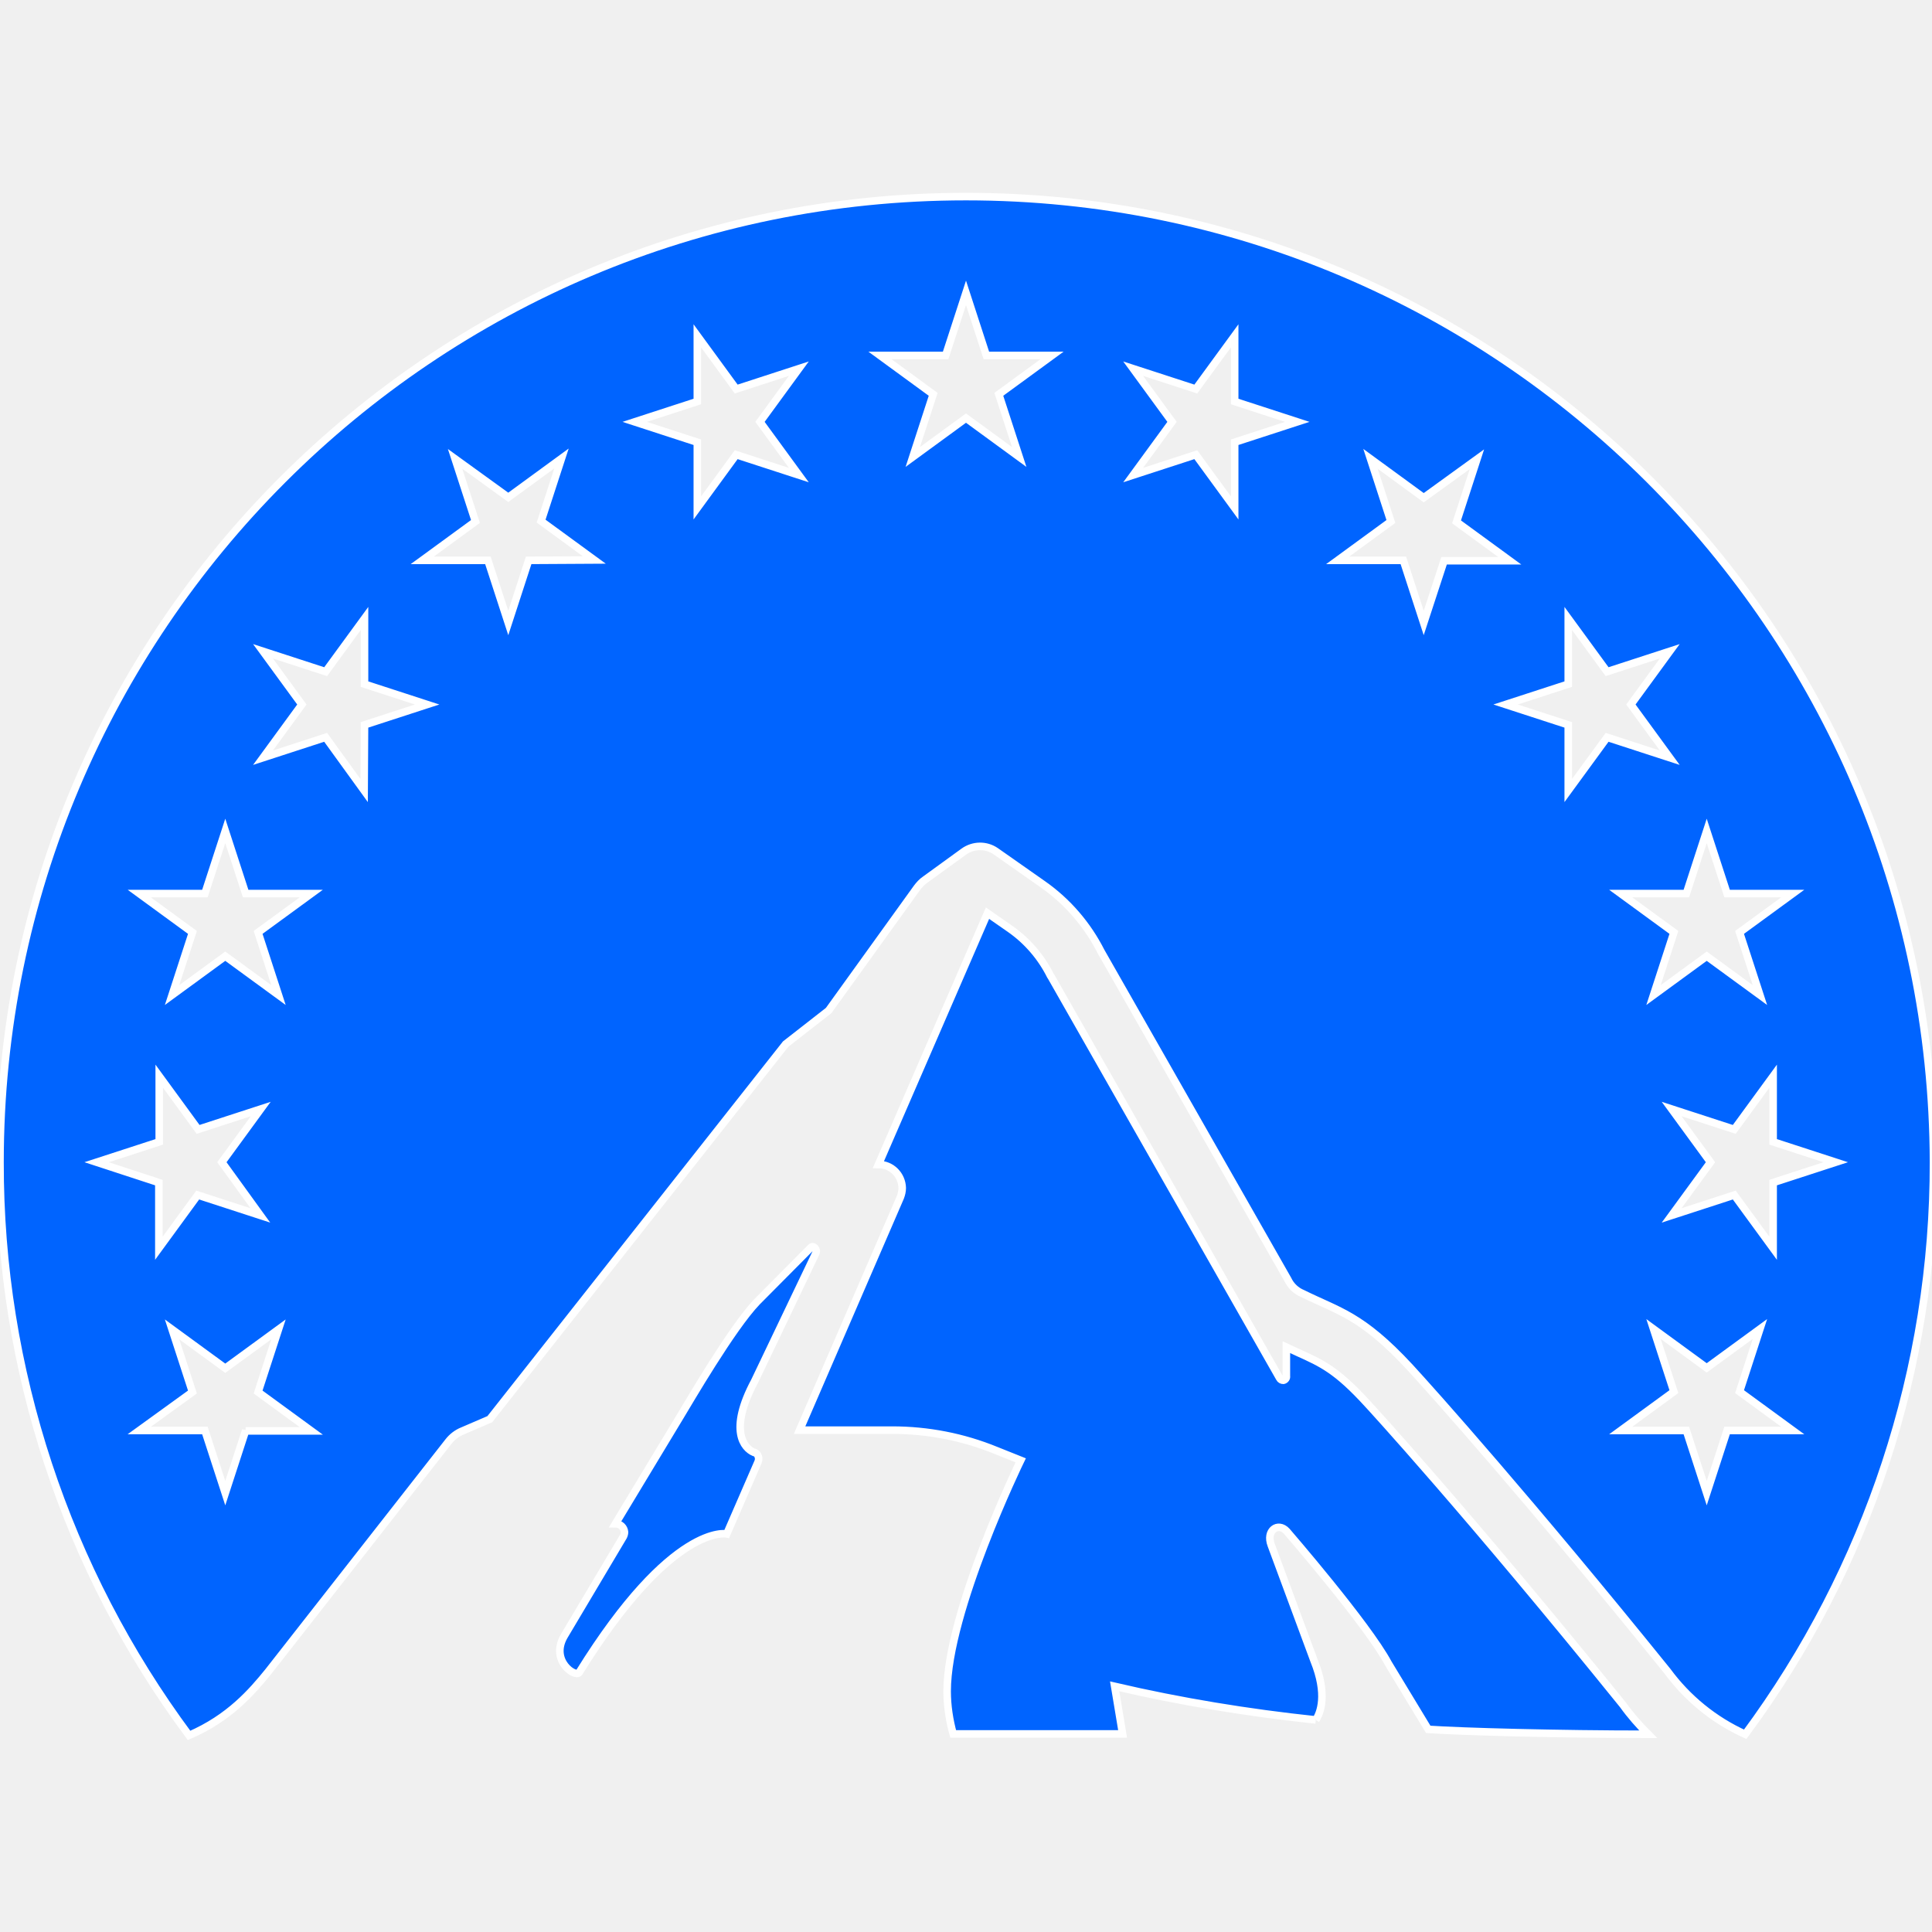
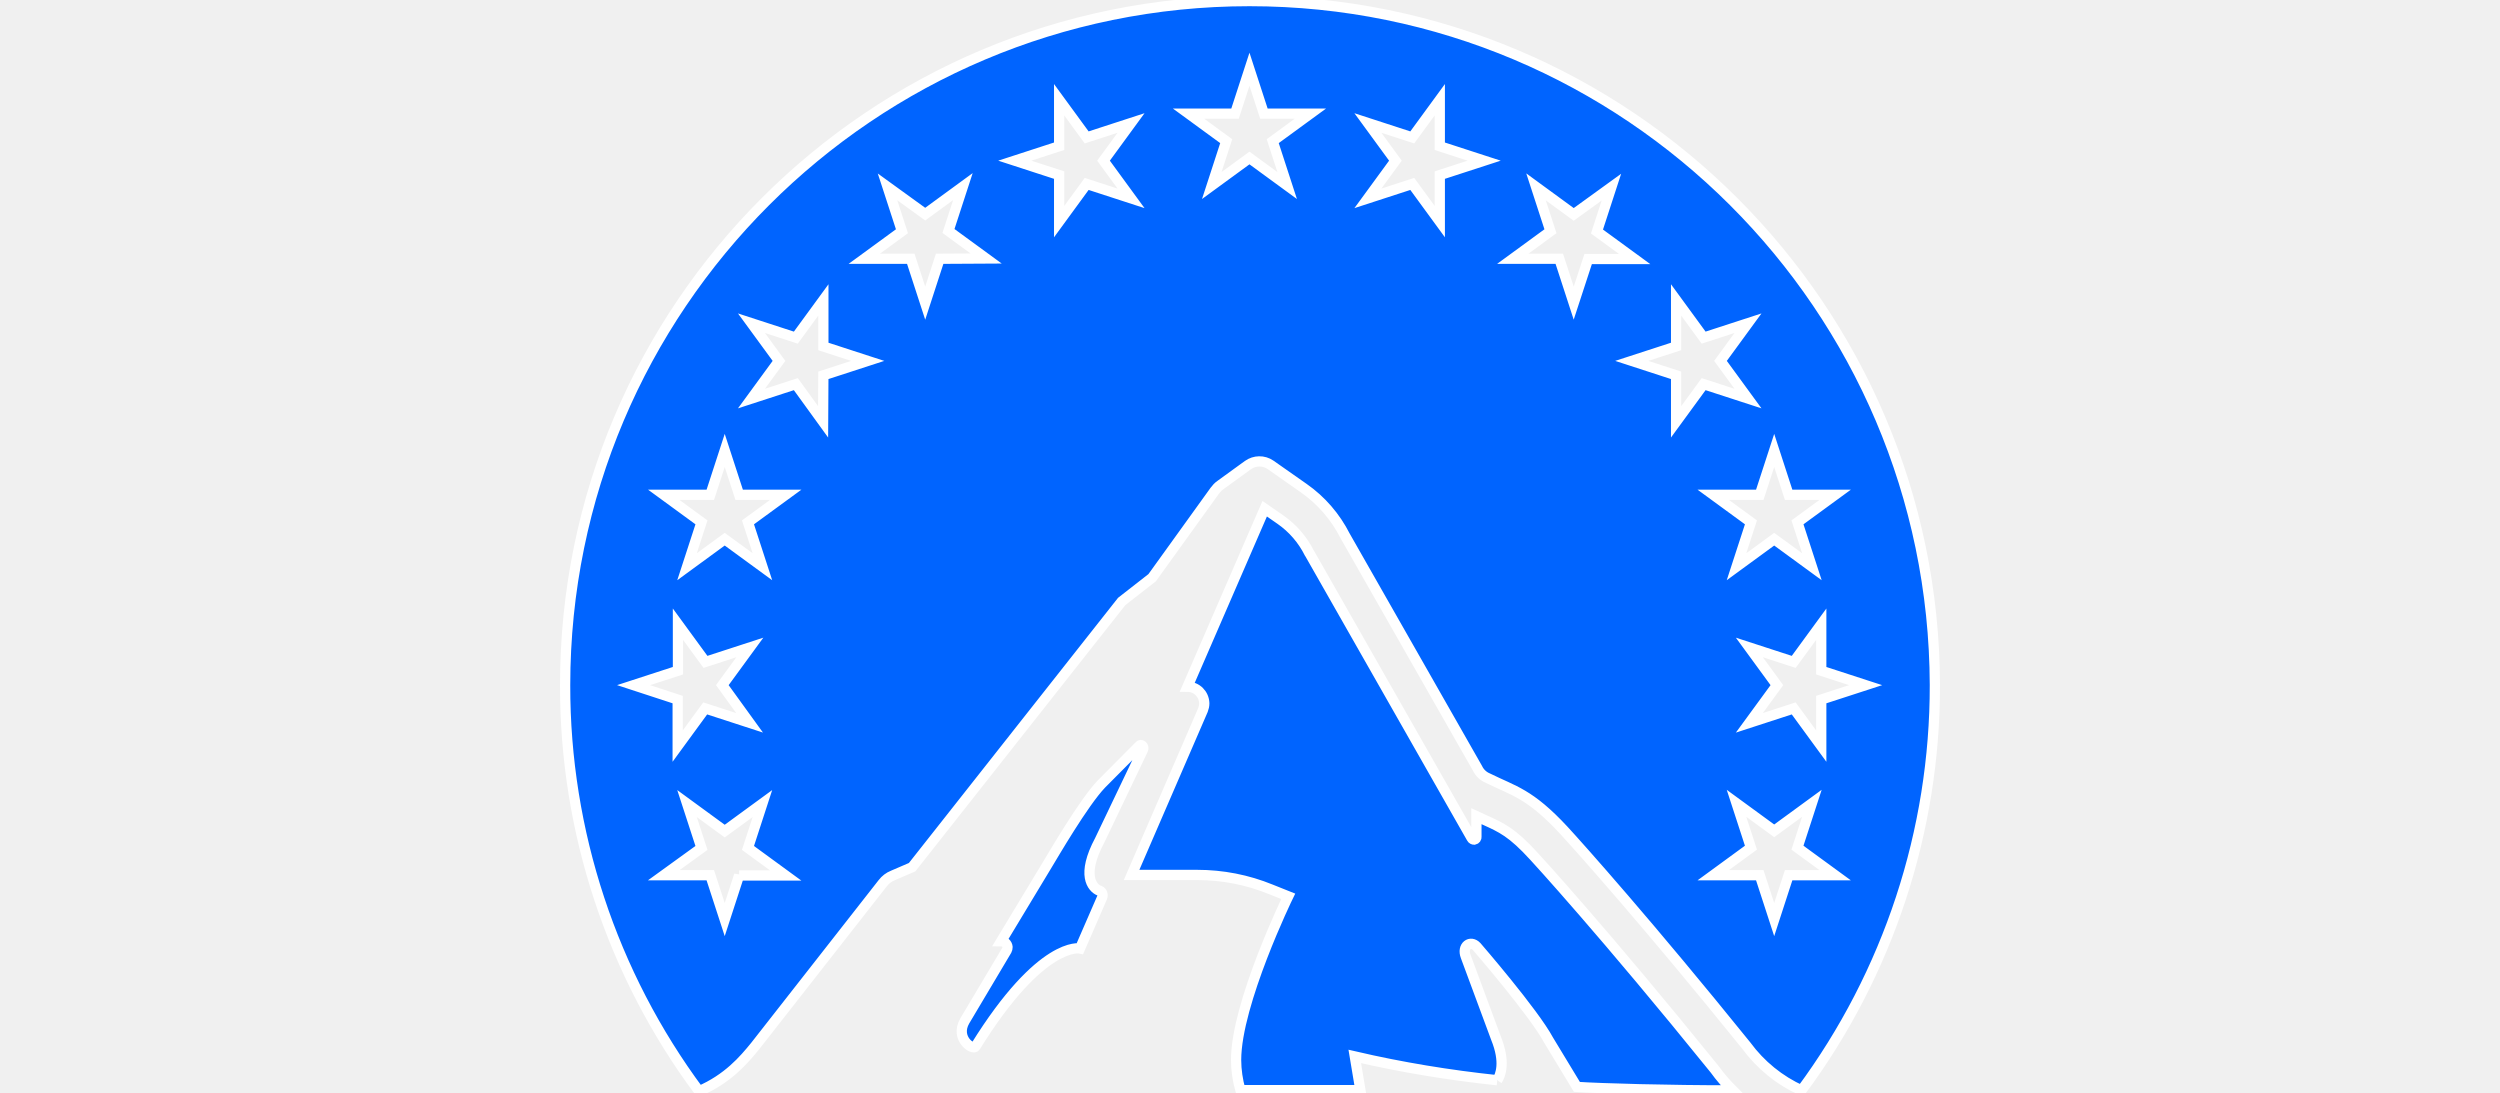
- <svg xmlns="http://www.w3.org/2000/svg" xml:space="preserve" viewBox="0 0 512 512" version="1.1" id="svg1">
-   <defs id="defs1" />
-   <path d="M199.8 384.9c-2.6-1.1-6.8-5.8.2-18.9l16.2-33.9c.5-1-.7-2.3-1.4-1.4L200.6 345c-6.7 7-18.1 26.7-20.3 30.3l-17.2 28.5c1.3 0 2.3 1 2.4 2.2q0 .6-.3 1.2l-15.7 26.4c-3.8 6.6 3.1 11.1 4 9.6 24.7-39.8 39.1-36.7 39.1-36.7l8.3-19.1c.4-1 0-2.1-.9-2.5zM256 52.1C114.6 52.1 0 166.7 0 308c-.1 54.7 17.5 108 50.1 151.9 10.7-4.6 16.7-11.6 21-16.9l47.7-60.9c1-1.3 2.3-2.3 3.8-2.9l7.2-3.1 78.4-99.4 11.4-8.9 23.4-32.5c.6-.8 1.3-1.6 2.2-2.2l10.2-7.4c2.5-1.8 5.9-1.9 8.5-.1l12.4 8.7c6.6 4.6 11.9 10.8 15.5 17.9l49.5 86.9c.8 1.7 2.2 3 3.9 3.7 9.7 4.8 15.6 5.7 28.4 19.5 5.9 6.4 31.9 35.5 68.3 80.6 5.3 7.2 12.4 13 20.6 16.7 32.5-43.9 50-97.1 49.9-151.7C512 166.7 397.4 52.1 256 52.1m-187 270-16.6-5.4-10.3 14.1v-17.4L25.6 308l16.6-5.4v-17.4l10.3 14.1 16.6-5.4L58.8 308zm-3.9 57-5.4 16.6-5.4-16.6H36.9L51 368.9l-5.4-16.6 14.1 10.3 14.1-10.3-5.4 16.6 14.1 10.3H65.1zm3.3-132 5.4 16.6-14.1-10.3-14.1 10.3 5.4-16.6-14.1-10.3h17.4l5.4-16.6 5.4 16.6h17.4zm28.1-37.6-10.2-14.1-16.6 5.4L80 186.7l-10.3-14.1 16.6 5.4 10.3-14.1v17.4l16.6 5.4-16.6 5.4zm43.6-61-5.4 16.6-5.4-16.6h-17.4l14.1-10.3-5.4-16.6 14.1 10.2 14.1-10.3-5.4 16.6 14.1 10.3zm55-28-10.3 14.1v-17.4l-16.6-5.4 16.6-5.4V89l10.3 14.1 16.6-5.4-10.3 14.1 10.3 14.1zm69.6-16 5.4 16.6-14.1-10.3-14.1 10.3 5.4-16.6-14.1-10.3h17.4l5.4-16.6 5.4 16.6h17.4zm62.5 12.7v17.4l-10.3-14.1-16.6 5.4 10.3-14.1-10.3-14.1 16.6 5.4L327.2 89v17.4l16.6 5.4zM443 293.9l16.6 5.4 10.3-14.1v17.4l16.6 5.4-16.6 5.4v17.4l-10.3-14.1-16.6 5.4 10.3-14.1zm-65.7-128.8-5.4-16.6h-17.4l14.1-10.3-5.4-16.6 14.1 10.3 14.1-10.2-5.4 16.6 14.1 10.3h-17.4zm38.3 44.4v-17.4l-16.6-5.4 16.6-5.4v-17.4l10.3 14.1 16.6-5.4-10.3 14.1 10.3 14.1-16.6-5.4zm31.3 27.3 5.4-16.6 5.4 16.6h17.4L461 247.1l5.4 16.6-14.1-10.3-14.1 10.3 5.4-16.6-14.1-10.3zm10.8 142.3-5.4 16.6-5.4-16.6h-17.4l14.1-10.3-5.4-16.6 14.1 10.3 14.1-10.3-5.4 16.6 14.1 10.3zm-109 76.7c1.2-1.8 3.2-6.7-.5-15.8l-11.3-30.5c-1.5-3.9 1.8-6.2 4.1-3.7 0 0 21.4 24.7 26.9 35l10.6 17.5c9.1.6 34.2 1.3 58.3 1.3-2.4-2.4-4.7-5-6.7-7.8-41.2-51-67.3-79.4-67.6-79.7-8.3-9.1-12.2-10.8-18.6-13.7-.9-.4-1.9-.9-3-1.4v7.7c.1.5-.3 1-.8 1.1-.4 0-.8-.2-1-.6l-60.5-106.3-.2-.3c-2.5-5-6.2-9.3-10.8-12.5l-5.9-4.1-28.9 66.6c3.5 0 6.2 2.8 6.3 6.2 0 .9-.2 1.7-.5 2.5L211.9 379h24.5c9.5 0 18.8 1.8 27.6 5.4l6.5 2.6S251 427.1 251 448.2c0 3.8.6 7.7 1.6 11.3h44.9l-2.1-12.6c17.6 4.1 35.4 7 53.3 8.9" style="fill:#0064ff;stroke:#ffffff;stroke-opacity:1;stroke-width:2;stroke-dasharray:none" id="path1" />
+ <svg xmlns="http://www.w3.org/2000/svg" version="1.0" width="732pt" height="320pt" viewBox="0 0 732 320" preserveAspectRatio="xMidYMid meet" id="svg4">
+   <defs id="defs4">
+     <radialGradient id="disney-plus_svg__a" cx="463.589" cy="533.713" r="374.058" gradientTransform="matrix(1.08851,0,0,1.08851,61.35277,-397.3929)" gradientUnits="userSpaceOnUse">
+       <stop offset="0.007" style="stop-color:#ffffff;stop-opacity:1;" id="stop1" />
+       <stop offset="0.03" style="stop-color:#ffffff;stop-opacity:1;" id="stop2" />
+       <stop offset="0.057" style="stop-color:#ffffff;stop-opacity:1;" id="stop3" />
+       <stop offset="0.084" style="stop-color:#ffffff;stop-opacity:1;" id="stop4" />
+       <stop offset="0.111" style="stop-color:#ffffff;stop-opacity:1;" id="stop5" />
+       <stop offset="0.138" style="stop-color:#ffffff;stop-opacity:1;" id="stop6" />
+       <stop offset="0.165" style="stop-color:#ffffff;stop-opacity:1;" id="stop7" />
+       <stop offset="0.191" style="stop-color:#fffffe;stop-opacity:1;" id="stop8" />
+       <stop offset="0.216" style="stop-color:#ffffff;stop-opacity:1;" id="stop9" />
+       <stop offset="1" style="stop-color:#ffffff;stop-opacity:0;" id="stop10" />
+     </radialGradient>
+     <linearGradient id="SVGID_1_" gradientUnits="userSpaceOnUse" x1="1041.519" y1="325.649" x2="1660.956" y2="325.649" gradientTransform="matrix(0.4687815,0,0,-0.4687815,-593.7668,589.9231)">
+       <stop offset="0" style="stop-color:#991EEB" id="stop1-7" />
+       <stop offset="0.4" style="stop-color:#5822B4" id="stop2-5" />
+       <stop offset="0.73" style="stop-color:#5822B4" id="stop3-3" />
+       <stop offset="1" style="stop-color:#991EEB" id="stop4-5" />
+     </linearGradient>
+   </defs>
+   <g id="Layer_2_1_" transform="matrix(0.9198629,0,0,0.9198629,-0.8455691,46.68209)" style="display:none;fill:#ffffff;fill-opacity:1;stroke-width:0;stroke-dasharray:none">
+     <g id="Ebene_1" style="fill:#ffffff;fill-opacity:1;stroke:#ffffff;stroke-width:0;stroke-dasharray:none;stroke-opacity:1" transform="matrix(0.9843427,0,0,0.9843427,6.265285,1.928582)">
+       <path style="fill:#ffffff;fill-opacity:1;stroke:#ffffff;stroke-width:0;stroke-dasharray:none;stroke-opacity:1" d="m 396.5,246.3 v -0.4 c 0.4,-0.5 1.1,-0.8 1.7,-0.7 2.9,-0.1 5.7,-0.1 8.6,0 0.6,0 1.3,0.2 1.7,0.7 v 0.4 z" id="path1-2" />
+       <path style="fill:#ffffff;fill-opacity:1;stroke:#ffffff;stroke-width:0;stroke-dasharray:none;stroke-opacity:1" d="m 408.5,245.9 c -4,-0.1 -8,-0.1 -12,0 -5.5,-0.3 -11,-0.5 -16.5,-0.9 -14.6,-1.1 -29.1,-3.3 -43.3,-6.6 -49.1,-11.4 -92.2,-34.3 -129.8,-67.6 -3.5,-3.1 -6.8,-6.3 -10.2,-9.5 -0.8,-0.7 -1.5,-1.7 -1.9,-2.7 -0.6,-1.4 -0.3,-2.9 0.7,-4 1,-1.1 2.6,-1.5 4,-0.9 0.9,0.4 1.8,0.8 2.6,1.3 35.9,22.2 75.1,38.4 116.2,48 13.8,3.2 27.7,5.7 41.7,7.5 20.1,2.5 40.4,3.4 60.6,2.7 10.9,-0.3 21.7,-1.3 32.5,-2.7 25.2,-3.2 50.1,-8.9 74.2,-16.9 12.7,-4.2 25.1,-9 37.2,-14.6 1.8,-1 4,-1.3 6,-0.8 3.3,0.8 5.3,4.2 4.5,7.5 -0.1,0.4 -0.3,0.9 -0.5,1.3 -0.8,1.5 -1.9,2.8 -3.3,3.8 -11.5,9 -23.9,16.9 -37,23.5 -24.7,12.5 -51.1,21.4 -78.3,26.5 -15.7,2.8 -31.5,4.5 -47.4,5.1 z" id="path2" />
+       <path style="fill:#ffffff;fill-opacity:1;stroke:#ffffff;stroke-width:0;stroke-dasharray:none;stroke-opacity:1" d="m 260.4,43.2 c 2.5,-1.5 5.1,-3.1 7.8,-4.5 7,-3.6 14.8,-5.4 22.7,-5 5.7,0.3 10.9,1.9 14.9,6.1 3.8,3.9 5.2,8.7 5.6,13.9 0.1,1.1 0.1,2.2 0.1,3.4 v 51.8 c 0,4.5 -0.6,5.1 -5.1,5.1 h -12.2 c -0.8,0 -1.6,0 -2.4,-0.1 -1.2,-0.1 -2.2,-1.1 -2.4,-2.3 -0.2,-1.1 -0.2,-2.2 -0.2,-3.3 V 62 c 0.1,-1.9 -0.1,-3.7 -0.6,-5.5 -0.8,-3.1 -3.6,-5.3 -6.8,-5.5 -5.9,-0.4 -11.8,0.8 -17.2,3.3 -0.8,0.2 -1.3,1 -1.2,1.8 v 52.6 c 0,1 0,1.9 -0.2,2.9 0,1.4 -1.1,2.4 -2.5,2.4 0,0 0,0 0,0 -1.5,0.1 -3,0.1 -4.6,0.1 h -10.6 c -3.7,0 -4.5,-0.9 -4.5,-4.6 V 62.2 c 0,-1.7 -0.1,-3.5 -0.5,-5.2 -0.7,-3.4 -3.6,-5.8 -7,-6 -6,-0.4 -12.1,0.8 -17.5,3.4 -0.8,0.2 -1.3,1.1 -1.1,1.9 v 53.3 c 0,3.7 -0.8,4.5 -4.5,4.5 H 197 c -3.5,0 -4.4,-1 -4.4,-4.4 V 40.3 c 0,-0.8 0.1,-1.6 0.3,-2.4 0.4,-1.2 1.6,-1.9 2.8,-1.9 h 12.5 c 1.8,0 2.9,1.1 3.5,2.8 0.5,1.4 0.8,2.7 1.3,4.2 1,0 1.6,-0.7 2.3,-1.1 5.5,-3.4 11.3,-6.3 17.8,-7.5 5,-1 10,-1 15,0 4.7,1 8.9,3.8 11.6,7.8 0.2,0.3 0.4,0.5 0.6,0.7 -0.1,0.1 0,0.1 0.1,0.3 z" id="path3" />
+       <path style="fill:#ffffff;fill-opacity:1;stroke:#ffffff;stroke-width:0;stroke-dasharray:none;stroke-opacity:1" d="m 112.6,47 c 0.7,-0.2 1.3,-0.6 1.7,-1.2 1.8,-1.8 3.7,-3.5 5.7,-5.1 5.2,-4 11.7,-6 18.2,-5.5 2.6,0.1 3.5,0.9 3.7,3.4 0.2,3.4 0.1,6.9 0.1,10.3 0.1,1.4 0,2.7 -0.2,4.1 -0.4,1.8 -1.1,2.5 -2.9,2.7 -1.4,0.1 -2.7,0 -4.1,-0.1 -6.7,-0.6 -13.2,0.7 -19.5,2.8 -1.4,0.5 -1.4,1.5 -1.4,2.6 v 48 c 0,0.9 0,1.7 -0.1,2.6 -0.1,1.3 -1.1,2.3 -2.4,2.3 -0.7,0.1 -1.5,0.1 -2.2,0.1 h -13 c -0.7,0 -1.5,0 -2.2,-0.1 -1.3,-0.1 -2.3,-1.2 -2.4,-2.5 -0.1,-0.8 -0.1,-1.6 -0.1,-2.4 V 41 c 0,-4.6 0.5,-5.1 5.1,-5.1 h 9.6 c 2.6,0 3.8,0.9 4.5,3.4 0.7,2.5 1.3,5 1.9,7.7 z" id="path5" />
+       <path style="fill:#ffffff;fill-opacity:1;stroke:#ffffff;stroke-width:0;stroke-dasharray:none;stroke-opacity:1" d="m 580.4,148.4 c 6.6,0.2 13.1,0.6 19.5,2.3 1.8,0.5 3.5,1.1 5.2,1.9 2.3,0.9 3.8,3.1 4.1,5.5 0.4,2.8 0.5,5.7 0.3,8.6 -1.3,17.1 -6.6,33.6 -15.4,48.3 -3.2,5.3 -7.1,10.1 -11.6,14.3 -0.9,0.9 -2,1.6 -3.2,2 -1.9,0.5 -3.1,-0.5 -3.2,-2.4 0.1,-1 0.3,-2 0.7,-3 3.5,-9.4 6.9,-18.7 9.6,-28.4 1.6,-5.3 2.7,-10.7 3.4,-16.2 0.2,-2 0.3,-4 0.1,-6 -0.1,-3.4 -2.3,-6.3 -5.6,-7.3 -3.1,-1 -6.3,-1.6 -9.6,-1.8 -9.2,-0.4 -18.4,0 -27.5,1.2 l -12.1,1.5 c -1.3,0.1 -2.5,0 -3.2,-1.2 -0.7,-1.2 -0.4,-2.4 0.3,-3.6 0.8,-1.1 1.8,-2.1 3,-2.8 7.4,-5.3 15.7,-8.5 24.5,-10.6 6.8,-1.4 13.7,-2.1 20.7,-2.3 z" id="path6" />
+       <path style="fill:#ffffff;fill-opacity:1;stroke:#ffffff;stroke-width:0;stroke-dasharray:none;stroke-opacity:1" d="M 151.6,74.8 V 39.3 c 0.1,-2.4 1,-3.3 3.4,-3.4 5.2,-0.1 10.4,-0.1 15.6,0 2.3,0 3,0.7 3.2,3 0.1,0.9 0.1,1.7 0.1,2.6 v 66.6 c 0,1.1 -0.1,2.2 -0.2,3.3 -0.1,1.3 -1.1,2.2 -2.4,2.3 -0.6,0.1 -1.1,0.1 -1.7,0.1 h -13.9 c -0.5,0 -0.9,0 -1.4,-0.1 -1.4,-0.1 -2.6,-1.2 -2.7,-2.6 -0.1,-0.8 -0.1,-1.6 -0.1,-2.4 0.1,-11.1 0.1,-22.5 0.1,-33.9 z" id="path8" />
+       <path style="fill:#ffffff;fill-opacity:1;stroke:#ffffff;stroke-width:0;stroke-dasharray:none;stroke-opacity:1" d="m 163.2,0.1 c 1.6,-0.1 3.2,0.2 4.7,0.7 5.4,1.8 8.2,6.5 7.7,12.6 -0.4,5.2 -4.3,9.4 -9.5,10.2 -2.2,0.4 -4.5,0.4 -6.7,0 -5.7,-1.1 -9.9,-5.3 -9.5,-12.5 0.6,-7.1 5.3,-11 13.3,-11 z" id="path9" />
+       <path style="fill:#ffffff;fill-opacity:1;stroke:#ffffff;stroke-width:0;stroke-dasharray:none;stroke-opacity:1" d="M 76.7,66.6 C 76.3,61.4 74.9,56.3 72.8,51.6 68.7,43 62.4,36.7 52.8,34.5 c -11,-2.4 -20.9,0 -29.9,6.7 -0.6,0.6 -1.3,1.1 -2.1,1.5 -0.2,-0.1 -0.4,-0.2 -0.4,-0.3 -0.3,-1 -0.5,-2 -0.8,-3 C 18.8,36.9 17.8,36 15.1,36 12.1,36 9,36.1 6,36 3.7,35.9 1.6,36.2 0,38 c 0,35 0,70.1 0.1,105 1.3,2.1 3.3,2.5 5.6,2.4 3.6,-0.1 7.2,0 10.8,0 6.3,0 6.3,0 6.3,-6.2 v -28.5 c 0,-0.7 -0.3,-1.5 0.4,-2.1 5,3.9 11.1,6.3 17.4,6.9 8.8,0.9 16.8,-1.3 23.5,-7.3 C 69,103.7 72.6,97.9 74.5,91.5 77.2,83.3 77.4,75 76.7,66.6 Z M 52.8,87.3 c -0.7,3.1 -2.3,5.9 -4.6,8 -2.6,2.2 -5.8,3.5 -9.2,3.5 C 33.9,99.1 28.9,98 24.4,95.6 23.3,95.1 22.6,94 22.7,92.8 V 74.7 c 0,-6 0.1,-12 0,-18 -0.1,-1.4 0.7,-2.6 2,-3.1 5.5,-2.6 11.2,-3.8 17.2,-2.6 4.2,0.6 7.8,3.3 9.5,7.2 1.5,3.2 2.4,6.7 2.6,10.2 0.6,6.4 0.6,12.8 -1.2,18.9 z" id="path11" />
+       <path style="fill:#ffffff;fill-opacity:1;stroke:#ffffff;stroke-width:0;stroke-dasharray:none;stroke-opacity:1" d="m 348,81.3 c 7.5,1.4 15.2,1.5 22.7,0.3 4.4,-0.6 8.6,-1.9 12.5,-4 4.5,-2.6 7.8,-6.2 9.2,-11.2 3.5,-12.6 -1.9,-25.3 -15,-30 -6.4,-2.1 -13.2,-2.8 -19.9,-1.9 -15.8,1.8 -26.1,10.5 -30.8,25.6 -3.3,10.3 -2.9,20.8 -0.2,31.2 3.5,13.3 12.3,21.2 25.6,24 7.6,1.7 15.3,1.4 22.9,0.2 4,-0.7 8,-1.7 11.8,-3.2 2.3,-0.9 3.5,-2.3 3.4,-4.9 -0.1,-2.4 0,-4.9 0,-7.4 0,-3 -1.2,-3.9 -4.1,-3.2 -2.9,0.7 -5.7,1.3 -8.6,1.9 -6.2,1.3 -12.6,1.3 -18.8,0.2 -8.5,-1.7 -14,-9 -13.5,-18 0.9,0.1 1.9,0.2 2.8,0.4 z M 345.5,66 c 0.3,-2.4 1,-4.7 1.9,-6.9 3,-7.3 9.3,-9.8 15.7,-9.4 1.8,0.1 3.6,0.5 5.3,1.2 2.6,1.1 4.3,3.5 4.6,6.3 0.3,1.7 0.2,3.5 -0.3,5.2 -1.2,3.6 -4.1,5.1 -7.6,5.8 -2.1,0.5 -4.3,0.7 -6.5,0.5 -3.9,0 -7.9,-0.3 -11.8,-0.9 -1.5,-0.2 -1.5,-0.2 -1.3,-1.8 z" id="path15" />
+     </g>
+     <g id="g5" style="fill:#ffffff;fill-opacity:1;stroke-width:0;stroke-dasharray:none">
+       <path style="fill:#ffffff;fill-opacity:1;stroke:#ffffff;stroke-width:0;stroke-dasharray:none;stroke-opacity:1" d="m 467.7,93 c 0.6,-2 1.2,-3.9 1.8,-5.9 4.6,-15.5 9.2,-30.9 13.8,-46.4 l 0.6,-1.8 c 0.5,-1.8 2.2,-2.9 4,-2.9 h 15.2 c 3.8,0 4.6,1.1 3.3,4.7 l -6,15.9 c -6.7,17.4 -13.4,34.9 -20.1,52.3 -0.2,0.6 -0.5,1.2 -0.7,1.8 -0.7,2.1 -2.8,3.5 -5,3.3 -4.4,-0.1 -8.8,-0.1 -13.2,0 -3.1,0.1 -4.9,-1.3 -6,-4.1 -2.5,-6.6 -5.1,-13.3 -7.6,-19.9 -6,-15.7 -12.1,-31.4 -18.1,-47.2 -0.6,-1.2 -1,-2.6 -1.3,-3.9 -0.3,-2 0.4,-3 2.4,-3 5.7,-0.1 11.4,0 17,0 2.4,0 3.5,1.6 4.1,3.7 1.1,3.8 2.2,7.7 3.4,11.5 4.1,13.9 8.1,27.9 12.2,41.8 -0.1,0.1 0,0.1 0.2,0.1 z" id="path4-7" transform="matrix(0.9843427,0,0,0.9843427,6.265285,1.928582)" />
+       <path style="fill:#ffffff;fill-opacity:1;stroke:#ffffff;stroke-width:0;stroke-dasharray:none;stroke-opacity:1" d="m 538.5,75 v 36 c -0.2,2 -1.1,2.9 -3.1,3 -5.4,0.1 -10.7,0.1 -16.1,0 -2,0 -2.9,-1 -3.1,-2.9 -0.1,-0.6 -0.1,-1.3 -0.1,-1.9 V 40 c 0.1,-3.1 0.9,-4 4,-4 h 14.4 c 3.1,0 4,0.9 4,4 z" id="path7" transform="matrix(0.9843427,0,0,0.9843427,6.265285,1.928582)" />
+       <path style="fill:#ffffff;fill-opacity:1;stroke:#ffffff;stroke-width:0;stroke-dasharray:none;stroke-opacity:1" d="m 527.4,0.1 c 2,-0.2 4,0.2 5.9,1 3.9,1.5 6.6,5.1 6.8,9.3 0.8,9.1 -5.3,13.7 -13.4,13.5 -1.1,0 -2.2,-0.2 -3.3,-0.4 -6.2,-1.5 -9.4,-6.3 -8.8,-13.2 0.5,-5.5 4.8,-9.6 10.7,-10.1 0.7,-0.1 1.4,-0.2 2.1,-0.1 z" id="path10" transform="matrix(0.9843427,0,0,0.9843427,6.265285,1.928582)" />
+       <path style="fill:#ffffff;fill-opacity:1;stroke:#ffffff;stroke-width:0;stroke-dasharray:none;stroke-opacity:1" d="m 800.1,82.2 c 0,0 0,-0.1 0,0 0,-0.1 0,-0.1 0,0 z" id="path12" transform="matrix(0.9843427,0,0,0.9843427,6.265285,1.928582)" />
+       <path style="fill:#ffffff;fill-opacity:1;stroke:#ffffff;stroke-width:0;stroke-dasharray:none;stroke-opacity:1" d="m 800.2,68.8 v 0.4 c -0.4,-0.4 -0.6,-1 -0.4,-1.5 v -0.8 c 0,0 0,-0.1 0.1,-0.1 h -0.1 v -1 h 0.2 c 0,-0.1 -0.1,-0.1 -0.1,-0.2 -0.2,-1.9 -0.6,-3.8 -1.1,-5.6 C 795.1,46.8 786.8,38.1 773.3,34.7 767,33.2 760.6,33 754.2,34 c -13.5,2 -23.2,9.2 -27.9,22 -4.6,12.2 -4.5,25.6 0.1,37.8 4,11.1 12,18.1 23.5,21 6.1,1.5 12.5,1.9 18.8,1 21,-2.5 29.7,-18.4 31.1,-32.2 h -0.1 v -1.4 c -0.1,-0.6 -0.2,-1.1 0.4,-1.5 v 0.2 c 0,-0.1 0.1,-0.3 0.2,-0.4 V 69 c 0,-0.1 -0.1,-0.1 -0.1,-0.2 z m -24,19 c -0.6,2.1 -1.5,4 -2.8,5.8 -2.2,3.1 -5.7,5.1 -9.5,5.4 -1.9,0.2 -3.8,0.2 -5.7,-0.2 -4.2,-0.8 -7.7,-3.6 -9.4,-7.5 -1.5,-3.1 -2.4,-6.5 -2.7,-9.9 -0.5,-5.9 -0.6,-11.8 0.8,-17.6 0.5,-2.3 1.5,-4.6 2.7,-6.6 2.2,-3.6 6,-5.9 10.2,-6.2 1.9,-0.2 3.8,-0.2 5.7,0.2 4,0.8 7.3,3.4 9.1,7.1 1.7,3.5 2.7,7.4 2.9,11.3 0.1,1.8 0.2,3.6 0.1,5.4 0.3,4.4 -0.2,8.7 -1.4,12.8 z" id="path13" transform="matrix(0.9843427,0,0,0.9843427,6.265285,1.928582)" />
+       <path style="fill:#ffffff;fill-opacity:1;stroke:#ffffff;stroke-width:0;stroke-dasharray:none;stroke-opacity:1" d="M 624.9,0.8 H 611 c -3.8,0 -4.5,0.7 -4.5,4.5 v 32.4 c 0,0.7 0.3,1.4 -0.2,2.1 -0.9,-0.1 -1.4,-0.7 -2.1,-1.1 -10.4,-6.1 -21.3,-7.2 -32.3,-2.1 -7.7,3.6 -12.5,10.1 -15.6,17.8 -3,7.4 -3.7,15.2 -3.5,23.1 0,7.4 1.7,14.7 5,21.3 3.8,7.3 9.3,12.9 17.3,15.3 10.9,3.4 21.1,1.7 30.4,-5.2 0.7,-0.4 1.1,-1.1 2,-1.3 0.5,1.1 0.9,2.3 1.1,3.5 0.4,1.6 1.8,2.7 3.5,2.7 h 2.4 c 3.6,0 7.1,0.1 10.6,0 2.8,0 3.6,-0.9 3.7,-3.8 V 4.6 c -0.1,-3.1 -0.9,-3.8 -3.9,-3.8 z m -18.3,73.6 v 18.2 c 0.2,1.2 -0.5,2.3 -1.6,2.8 -4.8,2.7 -10.3,3.8 -15.7,3 -4.6,-0.5 -8.6,-3.3 -10.7,-7.4 -1.6,-3.2 -2.5,-6.6 -2.8,-10.1 -0.8,-6.3 -0.3,-12.7 1.2,-18.8 0.5,-1.7 1.1,-3.3 2,-4.9 2.1,-3.9 6.1,-6.4 10.5,-6.7 5.3,-0.5 10.6,0.5 15.4,2.7 1.2,0.4 1.9,1.6 1.8,2.9 -0.2,6.2 -0.1,12.2 -0.1,18.3 z" id="path14" transform="matrix(0.9843427,0,0,0.9843427,6.265285,1.928582)" />
+       <path style="fill:#ffffff;fill-opacity:1;stroke:#ffffff;stroke-width:0;stroke-dasharray:none;stroke-opacity:1" d="m 685.3,82.3 c 5.8,-0.4 11.6,-1.5 16.8,-4.3 5.3,-2.6 9,-7.5 10.1,-13.3 0.7,-3.6 0.7,-7.4 -0.1,-11 -2.1,-9 -7.8,-14.6 -16.4,-17.5 -4.8,-1.5 -9.9,-2.1 -14.9,-1.9 -16.8,0.4 -29.6,8.9 -34.8,25.7 -3.5,11.1 -3,22.4 0.4,33.5 3.5,11.4 11.5,18.3 22.9,21.4 4.9,1.2 10,1.7 15,1.5 7.3,-0.1 14.6,-1.5 21.5,-4.1 2.9,-1.1 3.6,-2.1 3.6,-5.2 v -7.2 c -0.1,-2.9 -1.3,-3.9 -4.2,-3.2 -2.2,0.6 -4.3,1.1 -6.5,1.6 -6.7,1.6 -13.7,1.9 -20.5,0.7 -6.8,-1.3 -11.4,-5.2 -13.2,-12 -0.5,-2 -0.9,-4 -1.1,-6.1 0.5,0 1,0 1.4,0.2 6.6,1.2 13.3,1.7 20,1.2 z m -20.9,-16 c 0.7,-3.9 1.6,-7.7 4,-10.9 3.7,-4.9 8.8,-6.3 14.6,-5.7 0.5,0 0.9,0.2 1.4,0.2 7,1.1 8.7,6.7 7.4,12.1 -1,4 -4.3,5.5 -8,6.2 -2,0.4 -4.1,0.6 -6.2,0.5 -4.1,-0.1 -8.1,-0.4 -12.1,-1 -0.9,-0.1 -1.3,-0.5 -1.1,-1.4 z" id="path16" transform="matrix(0.9843427,0,0,0.9843427,6.265285,1.928582)" />
+     </g>
+   </g>
+   <path d="m 321.856,260.8 c -2.035,-0.861 -5.322,-4.54 0.157,-14.793 l 12.68,-26.534 c 0.391,-0.783 -0.548,-1.8 -1.096,-1.096 l -11.114,11.193 c -5.244,5.479 -14.167,20.898 -15.889,23.716 l -13.462,22.307 c 1.018,0 1.8,0.783 1.878,1.722 q 0,0.47 -0.235,0.939 l -12.288,20.663 c -2.974,5.166 2.426,8.688 3.131,7.514 19.333,-31.151 30.604,-28.725 30.604,-28.725 l 6.496,-14.95 c 0.313,-0.783 0,-1.644 -0.704,-1.957 z M 365.843,0.317 c -110.674,0 -200.371,89.697 -200.371,200.293 -0.078,42.814 13.697,84.532 39.213,118.892 8.375,-3.6 13.071,-9.079 16.437,-13.228 l 37.335,-47.666 c 0.783,-1.018 1.8,-1.8 2.974,-2.27 l 5.635,-2.426 61.364,-77.8 8.923,-6.966 18.315,-25.438 c 0.47,-0.626 1.018,-1.252 1.722,-1.722 l 7.984,-5.792 c 1.957,-1.409 4.618,-1.487 6.653,-0.078 l 9.705,6.809 c 5.166,3.6 9.314,8.453 12.132,14.01 l 38.744,68.017 c 0.626,1.331 1.722,2.348 3.053,2.896 7.592,3.757 12.21,4.461 22.229,15.263 4.618,5.009 24.968,27.786 53.458,63.086 4.148,5.635 9.705,10.175 16.124,13.071 25.438,-34.361 39.135,-76 39.057,-118.736 C 566.215,90.015 476.517,0.317 365.843,0.317 M 219.479,211.646 l -12.993,-4.227 -8.062,11.036 v -13.619 l -12.915,-4.227 12.993,-4.227 v -13.619 l 8.062,11.036 12.993,-4.227 -8.062,11.036 z m -3.053,44.614 -4.227,12.993 -4.227,-12.993 h -13.619 l 11.036,-7.984 -4.227,-12.993 11.036,8.062 11.036,-8.062 -4.227,12.993 11.036,8.062 H 216.426 Z m 2.583,-103.316 4.227,12.993 -11.036,-8.062 -11.036,8.062 4.227,-12.993 -11.036,-8.062 h 13.619 l 4.227,-12.993 4.227,12.993 h 13.619 z m 21.994,-29.43 -7.984,-11.036 -12.993,4.227 8.062,-11.036 -8.062,-11.036 12.993,4.227 8.062,-11.036 v 13.619 l 12.993,4.227 -12.993,4.227 z M 275.129,75.769 270.902,88.762 266.675,75.769 h -13.619 l 11.036,-8.062 -4.227,-12.993 11.036,7.984 11.036,-8.062 -4.227,12.993 11.036,8.062 z m 43.048,-21.916 -8.062,11.036 V 51.271 l -12.993,-4.227 12.993,-4.227 V 29.199 l 8.062,11.036 12.993,-4.227 -8.062,11.036 8.062,11.036 z m 54.476,-12.523 4.227,12.993 -11.036,-8.062 -11.036,8.062 4.227,-12.993 -11.036,-8.062 h 13.619 l 4.227,-12.993 4.227,12.993 H 383.689 Z m 48.919,9.94 v 13.619 l -8.062,-11.036 -12.993,4.227 8.062,-11.036 -8.062,-11.036 12.993,4.227 8.062,-11.036 v 13.619 l 12.993,4.227 z m 90.637,138.303 12.993,4.227 8.062,-11.036 v 13.619 l 12.993,4.227 -12.993,4.227 v 13.619 l -8.062,-11.036 -12.993,4.227 8.062,-11.036 z M 460.785,88.762 456.558,75.769 h -13.619 l 11.036,-8.062 -4.227,-12.993 11.036,8.062 11.036,-7.984 -4.227,12.993 11.036,8.062 h -13.619 z m 29.977,34.752 v -13.619 l -12.993,-4.227 12.993,-4.227 V 87.823 l 8.062,11.036 12.993,-4.227 -8.062,11.036 8.062,11.036 -12.993,-4.227 z m 24.498,21.368 4.227,-12.993 4.227,12.993 h 13.619 l -11.036,8.062 4.227,12.993 -11.036,-8.062 -11.036,8.062 4.227,-12.993 -11.036,-8.062 z m 8.453,111.378 -4.227,12.993 -4.227,-12.993 h -13.619 l 11.036,-8.062 -4.227,-12.993 11.036,8.062 11.036,-8.062 -4.227,12.993 11.036,8.062 z m -85.314,60.033 c 0.939,-1.409 2.505,-5.244 -0.391,-12.367 l -8.845,-23.872 c -1.174,-3.053 1.409,-4.853 3.209,-2.896 0,0 16.75,19.333 21.055,27.394 l 8.297,13.697 c 7.123,0.47 26.768,1.018 45.631,1.018 -1.878,-1.878 -3.679,-3.913 -5.244,-6.105 -32.247,-39.918 -52.676,-62.146 -52.91,-62.381 -6.496,-7.123 -9.549,-8.453 -14.558,-10.723 -0.704,-0.313 -1.487,-0.704 -2.348,-1.096 v 6.027 c 0.078,0.391 -0.235,0.783 -0.626,0.861 -0.313,0 -0.626,-0.157 -0.783,-0.47 l -47.353,-83.201 -0.157,-0.235 c -1.957,-3.913 -4.853,-7.279 -8.453,-9.784 l -4.618,-3.209 -22.62,52.128 c 2.739,0 4.853,2.192 4.931,4.853 0,0.704 -0.157,1.331 -0.391,1.957 l -20.898,48.293 h 19.176 c 7.436,0 14.715,1.409 21.603,4.227 l 5.088,2.035 c 0,0 -15.263,31.386 -15.263,47.901 0,2.974 0.47,6.027 1.252,8.845 h 35.143 l -1.644,-9.862 c 13.776,3.209 27.708,5.479 41.718,6.966" style="fill:#0064ff;stroke:#ffffff;stroke-width:3;stroke-dasharray:none;stroke-opacity:1" id="path1" />
</svg>
